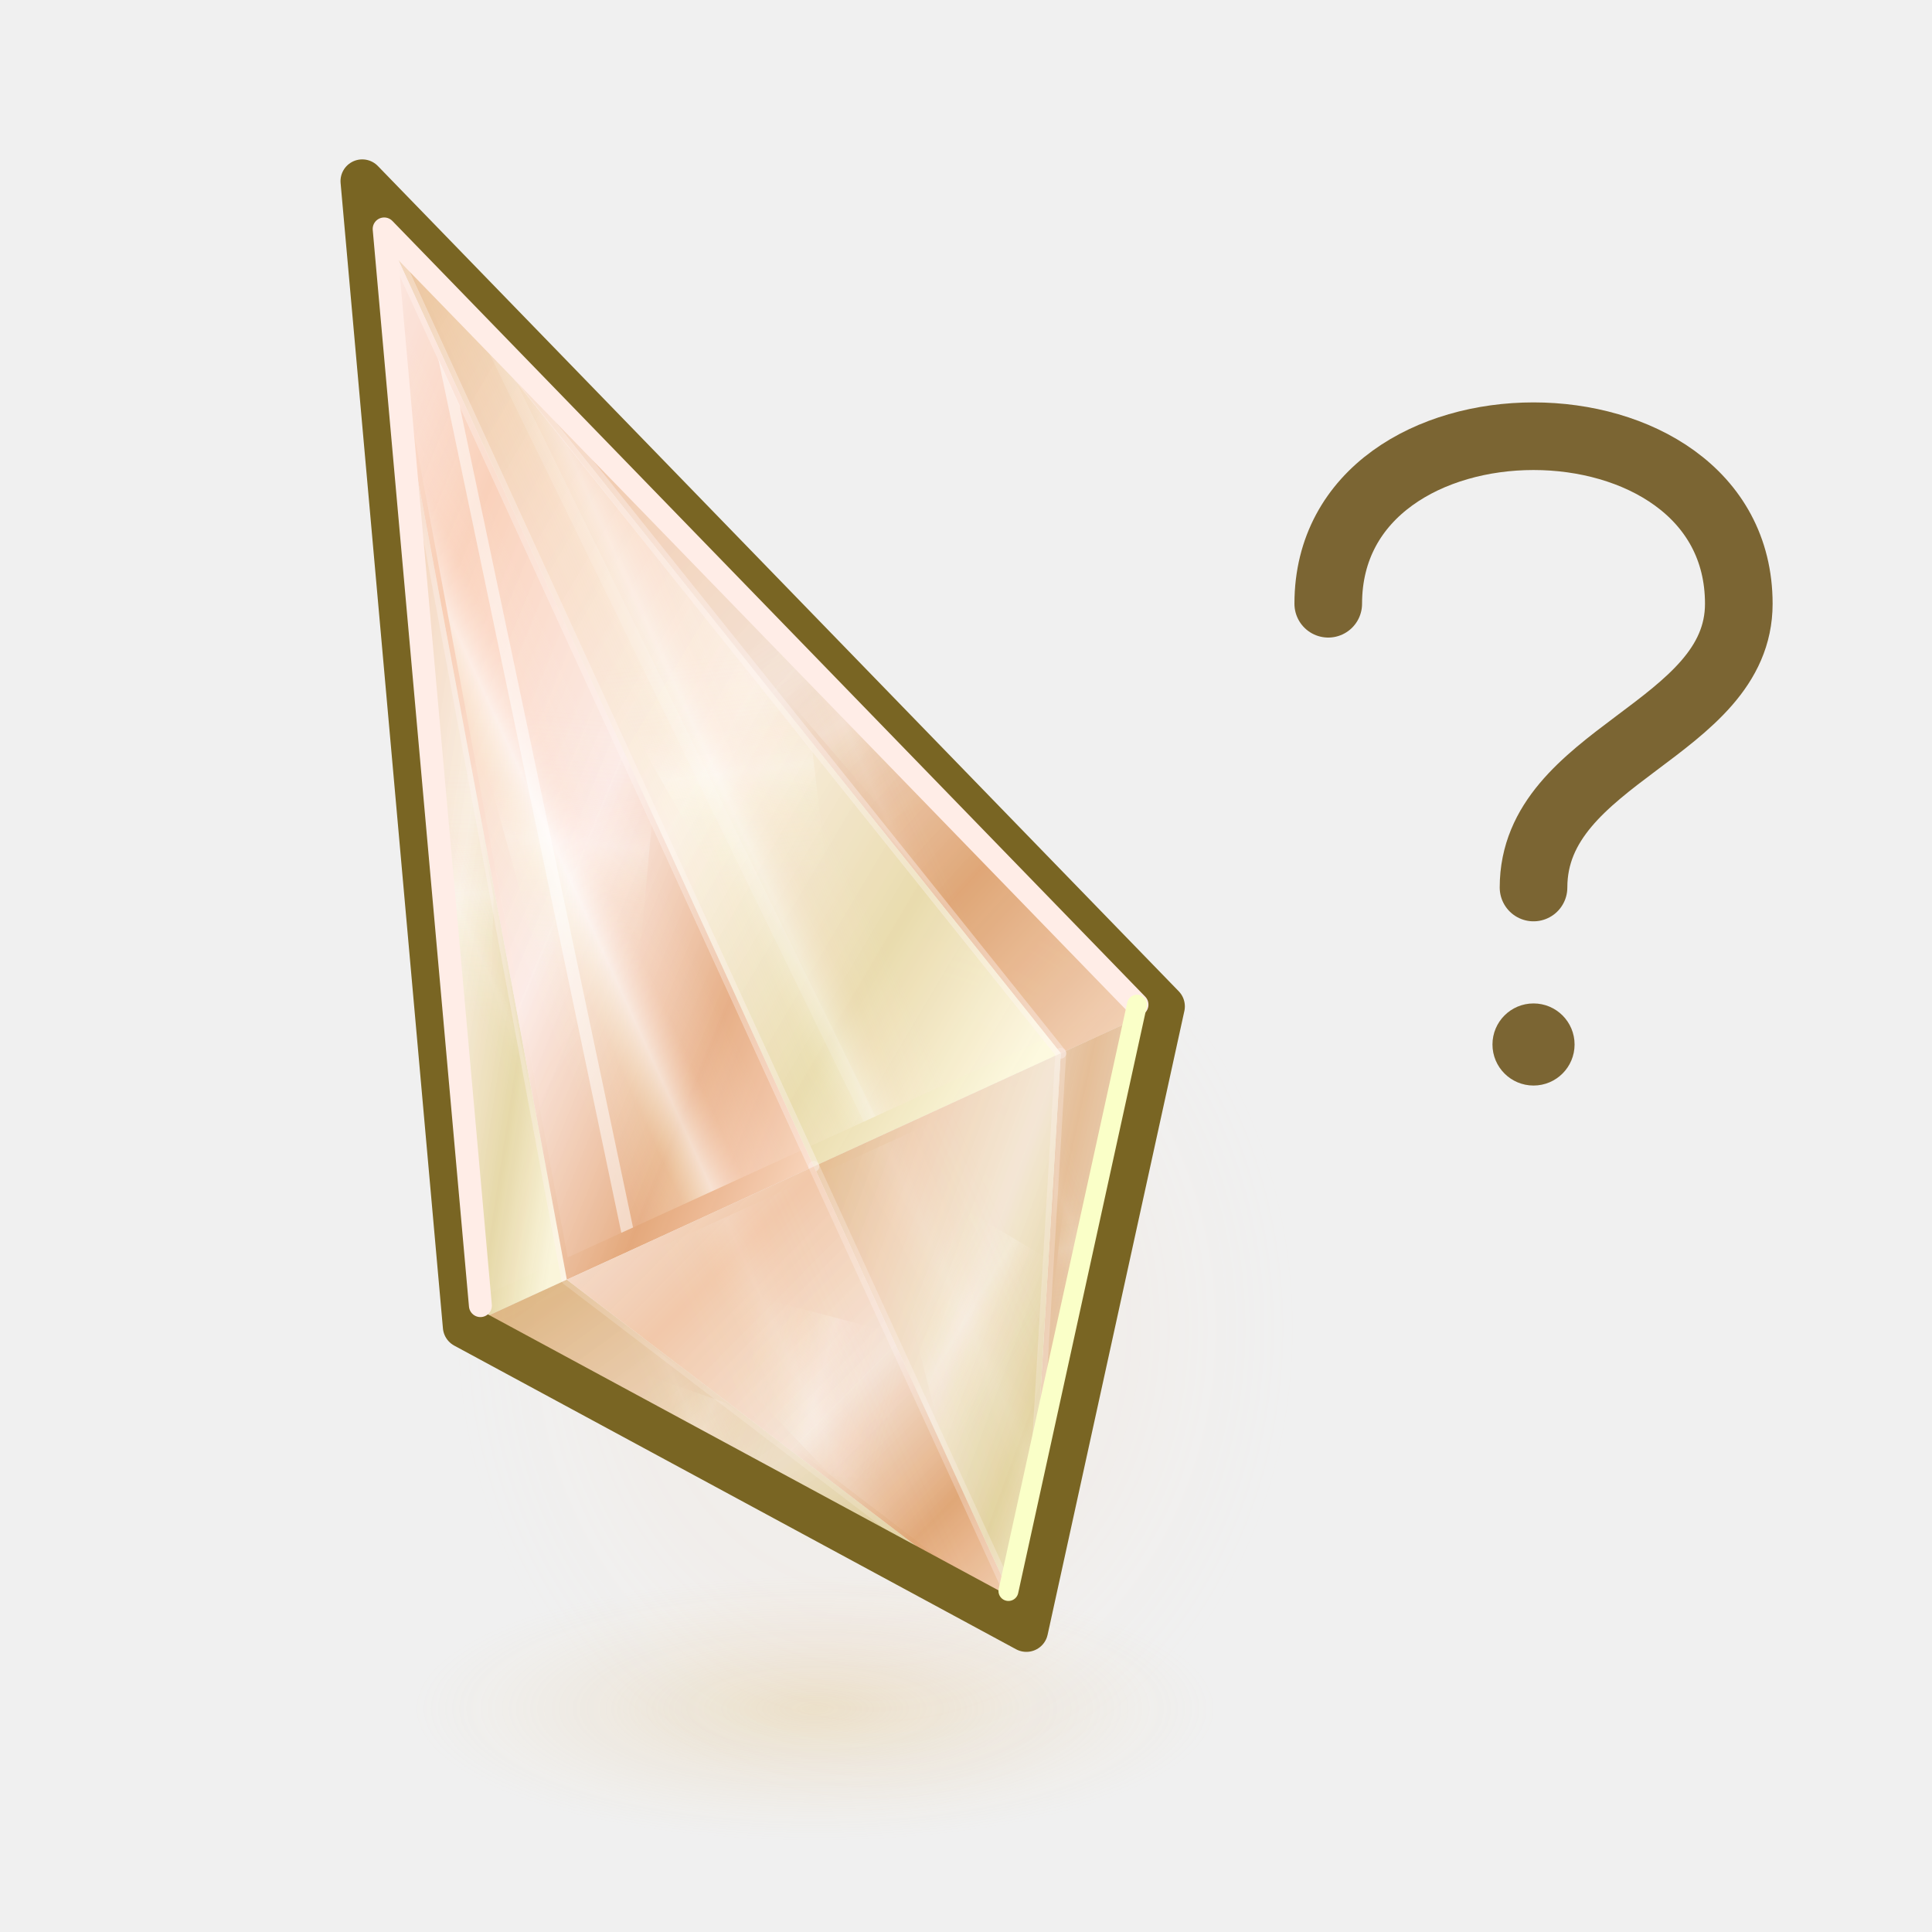
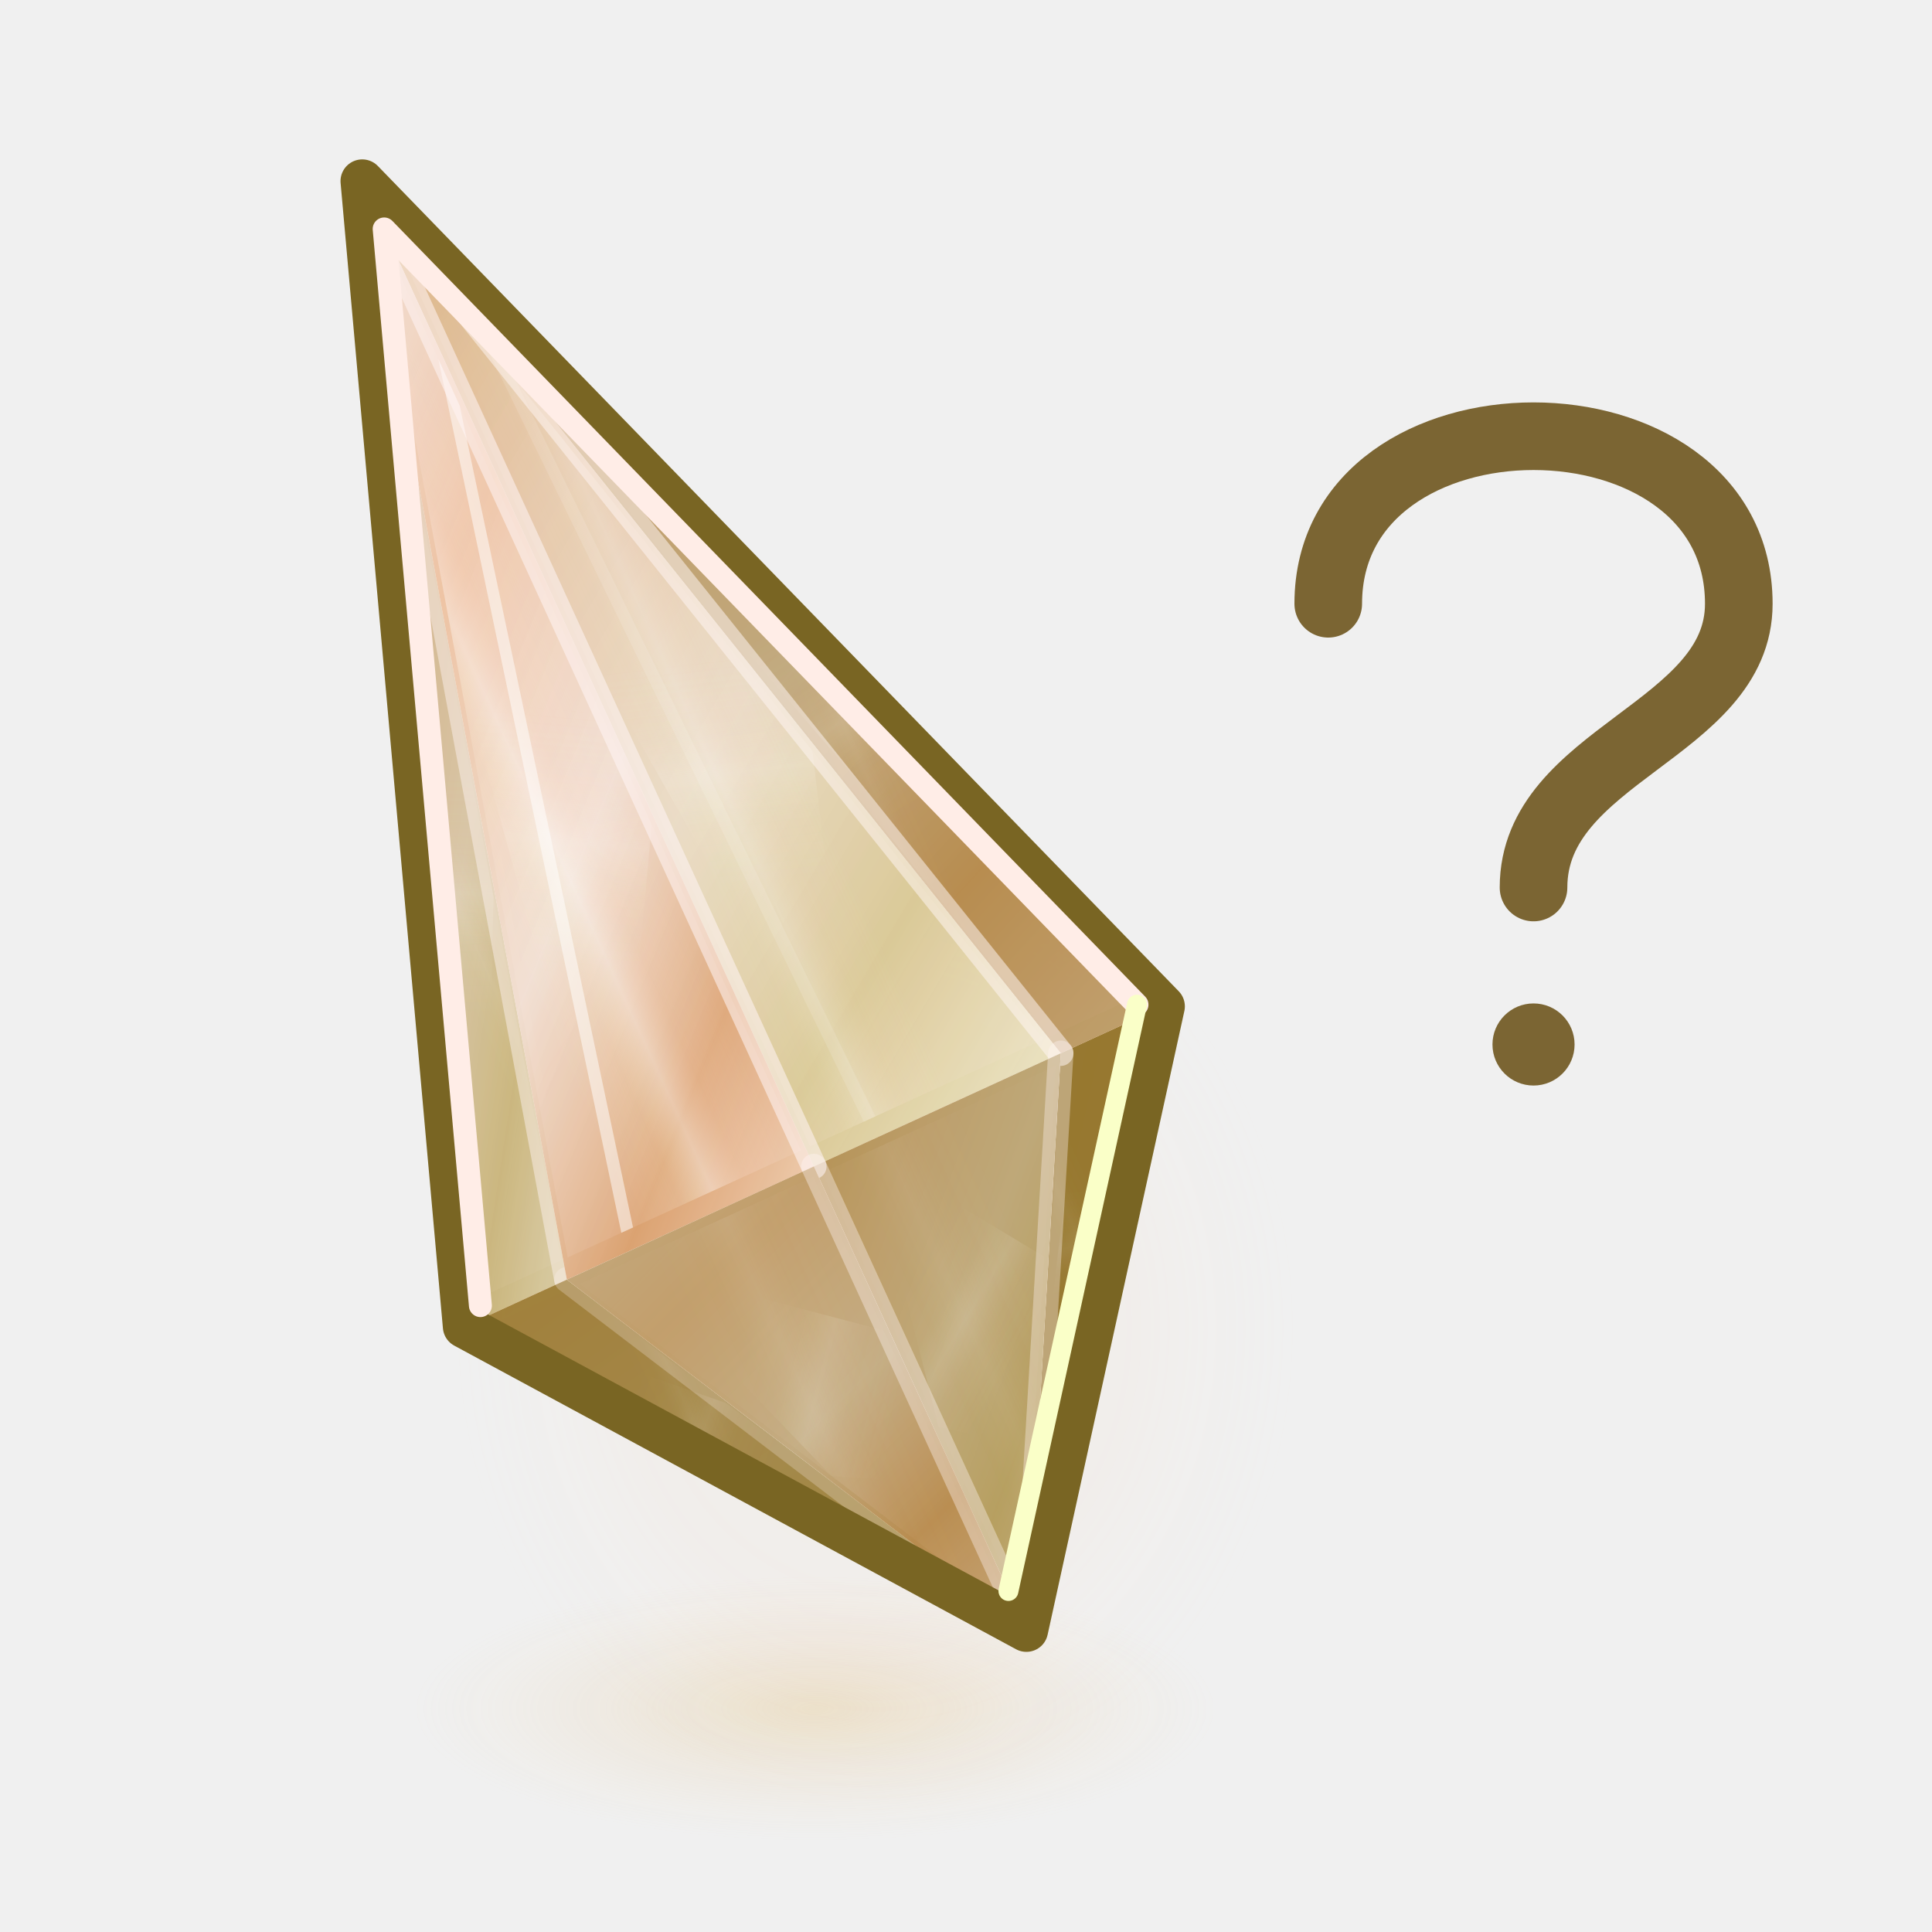
<svg xmlns="http://www.w3.org/2000/svg" width="32" height="32" viewBox="0 0 32 32">
  <defs>
    <linearGradient id="body" x1="0" y1="0" x2="1" y2="1">
      <stop stop-color="#fff2e9" />
      <stop offset=".55" stop-color="#facaa1" />
      <stop offset="1" stop-color="#fffed8" />
    </linearGradient>
    <linearGradient id="crown" x1="0" y1="0" x2=".8" y2="1">
      <stop stop-color="#ffe7b9" />
      <stop offset=".40" stop-color="#fffaf9" />
      <stop offset=".70" stop-color="#fff1ea" />
      <stop offset="1" stop-color="#f2ab7d" />
    </linearGradient>
    <linearGradient id="left" x1="0" y1="0" x2="1" y2=".5">
      <stop stop-color="#a67d32" />
      <stop offset=".32" stop-color="#dc8e4e" />
      <stop offset=".78" stop-color="#ffcdbb" />
      <stop offset="1" stop-color="#ffebe9" />
    </linearGradient>
    <linearGradient id="right" x1="0" y1="0" x2=".7" y2="1">
      <stop stop-color="#f0b772" />
      <stop offset=".36" stop-color="#cba354" />
      <stop offset=".7" stop-color="#ffeed4" />
      <stop offset="1" stop-color="#f6ffed" />
    </linearGradient>
    <linearGradient id="foot" x1="0" y1="0" x2="1" y2="1">
      <stop stop-color="#ffc4b1" />
      <stop offset=".48" stop-color="#d98d51" />
      <stop offset=".52" stop-color="#ffe1d8" />
      <stop offset="1" stop-color="#eaeeb4" />
    </linearGradient>
    <linearGradient id="violet" x1="0" y1="0" x2="1" y2="1">
      <stop stop-color="#ffdbcb" />
      <stop offset=".5" stop-color="#e0e48e" />
      <stop offset="1" stop-color="#f3ffd0" />
    </linearGradient>
    <linearGradient id="inner" x1="0" y1="0" x2="1" y2="0">
      <stop stop-color="#a68834" stop-opacity=".7" />
      <stop offset=".5" stop-color="#ffe8e0" stop-opacity=".25" />
      <stop offset="1" stop-color="#fffbfb" stop-opacity=".8" />
    </linearGradient>
    <linearGradient id="refract" x1="0" y1="0" x2="1" y2="1">
      <stop stop-color="#fff4f3" />
      <stop offset=".46" stop-color="#ffddc2" stop-opacity=".7" />
      <stop offset="1" stop-color="#ecf4ba" stop-opacity=".4" />
    </linearGradient>
    <linearGradient id="text" x1="0" y1="0" x2="1" y2="0">
      <stop stop-color="#e7b076" />
      <stop offset=".48" stop-color="#fff5f4" />
      <stop offset="1" stop-color="#fff0a6" />
    </linearGradient>
    <radialGradient id="shadow">
      <stop stop-color="#dbb157" stop-opacity=".25" />
      <stop offset=".55" stop-color="#e2b46c" stop-opacity=".10" />
      <stop offset="1" stop-color="#edcd8d" stop-opacity="0" />
    </radialGradient>
    <radialGradient id="halo">
      <stop stop-color="#fffbbe" stop-opacity=".10" />
      <stop offset=".6" stop-color="#ffcea7" stop-opacity=".07" />
      <stop offset="1" stop-color="#ffead4" stop-opacity="0" />
    </radialGradient>
    <linearGradient id="edgeIce" x1="0" y1="0" x2="1" y2="1">
      <stop offset="0.0" stop-color="#fff4ed" />
      <stop offset="0.5" stop-color="#e2ac4e" />
      <stop offset="1.0" stop-color="#ffebe9" />
    </linearGradient>
    <linearGradient id="edgeIndigo" x1="0" y1="0" x2="1" y2="1">
      <stop offset="0.0" stop-color="#9b7217" />
      <stop offset="0.5" stop-color="#ffcd83" />
      <stop offset="1.0" stop-color="#c0c666" />
    </linearGradient>
    <linearGradient id="edgeLilac" x1="0" y1="0" x2="1" y2="1">
      <stop offset="0.0" stop-color="#e6e092" />
      <stop offset="0.5" stop-color="#f9fff5" />
      <stop offset="1.0" stop-color="#caa047" />
    </linearGradient>
    <linearGradient id="edgeBlue" x1="0" y1="0" x2="1" y2="1">
      <stop offset="0.0" stop-color="#94762d" />
      <stop offset="0.5" stop-color="#ffb094" />
      <stop offset="1.0" stop-color="#ca7a31" />
    </linearGradient>
    <linearGradient id="tableLight" x1="0" y1="0" x2="1" y2="1">
      <stop offset="0.0" stop-color="#ffe9d0" />
      <stop offset="0.5" stop-color="#ffffff" />
      <stop offset="1.0" stop-color="#f7d2ac" />
    </linearGradient>
    <linearGradient id="tableBlue" x1="0" y1="0" x2="1" y2="1">
      <stop offset="0.0" stop-color="#d59752" />
      <stop offset="0.5" stop-color="#ffe6de" />
      <stop offset="1.0" stop-color="#edb283" />
    </linearGradient>
    <linearGradient id="tableIce" x1="0" y1="0" x2="1" y2="1">
      <stop offset="0.0" stop-color="#ffe0d8" />
      <stop offset="0.5" stop-color="#ea8855" />
      <stop offset="1.0" stop-color="#fff7f1" />
    </linearGradient>
    <linearGradient id="tableLilac" x1="0" y1="0" x2="1" y2="1">
      <stop offset="0.0" stop-color="#d9c871" />
      <stop offset="0.5" stop-color="#fffdd8" />
      <stop offset="1.0" stop-color="#f9fff7" />
    </linearGradient>
    <linearGradient id="reflectedBlue" x1="0" y1="0" x2="1" y2="1">
      <stop offset="0.0" stop-color="#ffeae8" />
      <stop offset="0.5" stop-color="#cc7b40" />
      <stop offset="1.0" stop-color="#ffcdbb" />
    </linearGradient>
    <linearGradient id="depthGlass" x1="0" y1="0" x2=".85" y2="1">
      <stop stop-color="#ae9438" stop-opacity=".24" />
      <stop offset=".4" stop-color="#efaf80" stop-opacity=".08" />
      <stop offset=".72" stop-color="#d6cc71" stop-opacity=".27" />
      <stop offset="1" stop-color="#f4ffd8" stop-opacity=".13" />
    </linearGradient>
    <linearGradient id="iceRefraction" x1="0" y1="0" x2="1" y2=".7">
      <stop stop-color="#df9958" stop-opacity=".06" />
      <stop offset=".35" stop-color="#ffb494" stop-opacity=".36" />
      <stop offset=".53" stop-color="#fff4f3" stop-opacity=".72" />
      <stop offset=".65" stop-color="#eb9765" stop-opacity=".22" />
      <stop offset="1" stop-color="#ffd4b9" stop-opacity="0" />
    </linearGradient>
    <linearGradient id="violetRefraction" x1="0" y1="1" x2="1" y2="0">
      <stop stop-color="#d5b462" stop-opacity="0" />
      <stop offset=".35" stop-color="#e5efa6" stop-opacity=".31" />
      <stop offset=".52" stop-color="#f5ffea" stop-opacity=".59" />
      <stop offset=".7" stop-color="#f6b48f" stop-opacity=".18" />
      <stop offset="1" stop-color="#ffdbb5" stop-opacity="0" />
    </linearGradient>
    <linearGradient id="clearIce" x1="0" y1="0" x2="1" y2="1">
      <stop stop-color="#fff0ef" stop-opacity=".98" />
      <stop offset=".28" stop-color="#facdb2" stop-opacity=".94" />
      <stop offset=".55" stop-color="#ffede7" stop-opacity=".88" />
      <stop offset=".78" stop-color="#e5a778" stop-opacity=".96" />
      <stop offset="1" stop-color="#ffe2d1" stop-opacity=".98" />
    </linearGradient>
    <linearGradient id="clearLilac" x1="0" y1="0" x2="1" y2=".85">
      <stop stop-color="#e6b988" stop-opacity=".98" />
      <stop offset=".32" stop-color="#fadac5" stop-opacity=".94" />
      <stop offset=".58" stop-color="#fff4e8" stop-opacity=".90" />
      <stop offset=".82" stop-color="#e9dba9" stop-opacity=".96" />
      <stop offset="1" stop-color="#fffbe3" stop-opacity=".98" />
    </linearGradient>
  </defs>
  <ellipse cx="13.5" cy="28.3" rx="6.7" ry="2.2" fill="url(#shadow)" stroke="none" stroke-width="0" stroke-linejoin="round" stroke-linecap="round" />
  <ellipse cx="14.5" cy="22" rx="7" ry="8" fill="url(#halo)" stroke="none" stroke-width="0" stroke-linejoin="round" stroke-linecap="round" />
  <polygon points="6,3 19.265,16.669 17.57,17.445" fill="url(#clearIce)" stroke="none" stroke-width="0.7" stroke-linejoin="round" stroke-linecap="round" />
-   <polygon points="6,3 19.265,16.669 17.57,17.445" fill="#a78834" fill-opacity="0.098" stroke="none" stroke-width="0.7" stroke-linejoin="round" stroke-linecap="round" />
+   <polygon points="6,3 19.265,16.669 17.57,17.445" fill="#917328" fill-opacity="0.561" stroke="none" stroke-width="0" stroke-linejoin="round" stroke-linecap="round" />
  <polygon points="6.455,3.515 18.991,16.432 17.389,17.166" fill="#fff0ef" fill-opacity="0.024" stroke="none" stroke-width="0.7" stroke-linejoin="round" stroke-linecap="round" />
  <defs>
    <linearGradient id="sheen5" gradientUnits="userSpaceOnUse" x1="13.019" y1="10.249" x2="15.038" y2="13.569">
      <stop stop-color="#ffebe4" stop-opacity="0" />
-       <stop offset=".3" stop-color="#ffe3d6" stop-opacity="0.064" />
-       <stop offset=".5" stop-color="#ffffff" stop-opacity="0.212" />
-       <stop offset=".7" stop-color="#f9ffdc" stop-opacity="0.053" />
+       <stop offset=".3" stop-color="#ffe3d6" stop-opacity="0.038" />
+       <stop offset=".5" stop-color="#ffffff" stop-opacity="0.127" />
+       <stop offset=".7" stop-color="#f9ffdc" stop-opacity="0.032" />
      <stop offset="1" stop-color="#f9ffdc" stop-opacity="0" />
    </linearGradient>
  </defs>
  <polygon points="10.216,7.391 14.603,11.911 17.71,17.019 11.048,9.249" fill="url(#sheen5)" />
  <defs>
    <linearGradient id="sheen6" gradientUnits="userSpaceOnUse" x1="14.567" y1="11.928" x2="13.526" y2="12.405">
      <stop stop-color="#ffebe4" stop-opacity="0" />
-       <stop offset=".3" stop-color="#ffe3d6" stop-opacity="0.024" />
-       <stop offset=".5" stop-color="#ffffff" stop-opacity="0.081" />
-       <stop offset=".7" stop-color="#f9ffdc" stop-opacity="0.02" />
+       <stop offset=".3" stop-color="#ffe3d6" stop-opacity="0.015" />
+       <stop offset=".5" stop-color="#ffffff" stop-opacity="0.048" />
+       <stop offset=".7" stop-color="#f9ffdc" stop-opacity="0.012" />
      <stop offset="1" stop-color="#f9ffdc" stop-opacity="0" />
    </linearGradient>
  </defs>
  <polygon points="6.455,3.515 18.991,16.432 17.389,17.166" fill="url(#sheen6)" />
-   <polyline points="6,3 19.265,16.669" fill="none" stroke="#fff5f4" stroke-opacity="0.286" stroke-width="0.18" stroke-linejoin="round" stroke-linecap="round" />
+   <polyline points="6,3 19.265,16.669" fill="none" stroke="#fff5f4" stroke-opacity="0.372" stroke-width="0.42" stroke-linejoin="round" stroke-linecap="round" />
  <polyline points="11.473,8.686 14.482,11.786" fill="none" stroke="#ffc39b" stroke-opacity="0" stroke-width="0.8" stroke-linejoin="round" stroke-linecap="round" />
  <polyline points="11.473,8.686 14.482,11.786" fill="none" stroke="#ffffff" stroke-opacity="0" stroke-width="0.29" stroke-linejoin="round" stroke-linecap="round" />
  <polygon points="17,27 19.265,16.669 17.57,17.445" fill="url(#clearIce)" stroke="none" stroke-width="0.7" stroke-linejoin="round" stroke-linecap="round" />
-   <polygon points="17,27 19.265,16.669 17.57,17.445" fill="#a78834" fill-opacity="0.231" stroke="none" stroke-width="0.7" stroke-linejoin="round" stroke-linecap="round" />
+   <polygon points="17,27 19.265,16.669 17.57,17.445" fill="#917328" fill-opacity="0.949" stroke="none" stroke-width="0" stroke-linejoin="round" stroke-linecap="round" />
  <polygon points="17.052,26.635 19.192,16.872 17.591,17.606" fill="#fff0ef" fill-opacity="0" stroke="none" stroke-width="0.7" stroke-linejoin="round" stroke-linecap="round" />
  <defs>
    <linearGradient id="sheen13" gradientUnits="userSpaceOnUse" x1="18.189" y1="21.53" x2="17.844" y2="19.69">
      <stop stop-color="#ffebe4" stop-opacity="0" />
-       <stop offset=".3" stop-color="#ffe3d6" stop-opacity="0.041" />
-       <stop offset=".5" stop-color="#ffffff" stop-opacity="0.137" />
-       <stop offset=".7" stop-color="#f9ffdc" stop-opacity="0.034" />
+       <stop offset=".3" stop-color="#ffe3d6" stop-opacity="0.025" />
+       <stop offset=".5" stop-color="#ffffff" stop-opacity="0.082" />
+       <stop offset=".7" stop-color="#f9ffdc" stop-opacity="0.021" />
      <stop offset="1" stop-color="#f9ffdc" stop-opacity="0" />
    </linearGradient>
  </defs>
  <polygon points="17.694,23.706 18.443,20.289 17.911,17.459 17.278,22.843" fill="url(#sheen13)" />
  <defs>
    <linearGradient id="sheen14" gradientUnits="userSpaceOnUse" x1="18.407" y1="20.306" x2="17.366" y2="20.783">
      <stop stop-color="#ffebe4" stop-opacity="0" />
-       <stop offset=".3" stop-color="#ffe3d6" stop-opacity="0.024" />
-       <stop offset=".5" stop-color="#ffffff" stop-opacity="0.08" />
-       <stop offset=".7" stop-color="#f9ffdc" stop-opacity="0.02" />
+       <stop offset=".3" stop-color="#ffe3d6" stop-opacity="0.014" />
+       <stop offset=".5" stop-color="#ffffff" stop-opacity="0.048" />
+       <stop offset=".7" stop-color="#f9ffdc" stop-opacity="0.012" />
      <stop offset="1" stop-color="#f9ffdc" stop-opacity="0" />
    </linearGradient>
  </defs>
  <polygon points="17.052,26.635 19.192,16.872 17.591,17.606" fill="url(#sheen14)" />
-   <polyline points="17,27 19.265,16.669" fill="none" stroke="#fff5f4" stroke-opacity="0.157" stroke-width="0.18" stroke-linejoin="round" stroke-linecap="round" />
+   <polyline points="17,27 19.265,16.669" fill="none" stroke="#fff5f4" stroke-opacity="0.188" stroke-width="0.42" stroke-linejoin="round" stroke-linecap="round" />
  <polyline points="17.909,22.727 18.422,20.384" fill="none" stroke="#ffc39b" stroke-opacity="0" stroke-width="0.8" stroke-linejoin="round" stroke-linecap="round" />
  <polyline points="17.909,22.727 18.422,20.384" fill="none" stroke="#ffffff" stroke-opacity="0" stroke-width="0.29" stroke-linejoin="round" stroke-linecap="round" />
  <polygon points="6,3 9.389,21.195 7.695,21.971" fill="url(#clearLilac)" stroke="none" stroke-width="0.7" stroke-linejoin="round" stroke-linecap="round" />
-   <polygon points="6,3 9.389,21.195 7.695,21.971" fill="#a78834" fill-opacity="0.047" stroke="none" stroke-width="0.7" stroke-linejoin="round" stroke-linecap="round" />
+   <polygon points="6,3 9.389,21.195 7.695,21.971" fill="#917328" fill-opacity="0.372" stroke="none" stroke-width="0" stroke-linejoin="round" stroke-linecap="round" />
  <polygon points="6.093,3.681 9.296,20.875 7.695,21.609" fill="#fff0ef" fill-opacity="0.051" stroke="none" stroke-width="0.7" stroke-linejoin="round" stroke-linecap="round" />
  <defs>
    <linearGradient id="sheen21" gradientUnits="userSpaceOnUse" x1="7.785" y1="12.648" x2="7.681" y2="16.941">
      <stop stop-color="#ffebe4" stop-opacity="0" />
-       <stop offset=".3" stop-color="#ffe3d6" stop-opacity="0.074" />
-       <stop offset=".5" stop-color="#ffffff" stop-opacity="0.247" />
-       <stop offset=".7" stop-color="#f9ffdc" stop-opacity="0.062" />
+       <stop offset=".3" stop-color="#ffe3d6" stop-opacity="0.044" />
+       <stop offset=".5" stop-color="#ffffff" stop-opacity="0.148" />
+       <stop offset=".7" stop-color="#f9ffdc" stop-opacity="0.037" />
      <stop offset="1" stop-color="#f9ffdc" stop-opacity="0" />
    </linearGradient>
  </defs>
  <polygon points="7.054,8.84 8.175,14.857 8.015,21.462 6.766,11.211" fill="url(#sheen21)" />
  <defs>
    <linearGradient id="sheen22" gradientUnits="userSpaceOnUse" x1="8.139" y1="14.874" x2="7.098" y2="15.351">
      <stop stop-color="#ffebe4" stop-opacity="0" />
-       <stop offset=".3" stop-color="#ffe3d6" stop-opacity="0.03" />
-       <stop offset=".5" stop-color="#ffffff" stop-opacity="0.101" />
-       <stop offset=".7" stop-color="#f9ffdc" stop-opacity="0.025" />
+       <stop offset=".3" stop-color="#ffe3d6" stop-opacity="0.018" />
+       <stop offset=".5" stop-color="#ffffff" stop-opacity="0.06" />
+       <stop offset=".7" stop-color="#f9ffdc" stop-opacity="0.015" />
      <stop offset="1" stop-color="#f9ffdc" stop-opacity="0" />
    </linearGradient>
  </defs>
  <polygon points="6.093,3.681 9.296,20.875 7.695,21.609" fill="url(#sheen22)" />
-   <polyline points="6,3 9.389,21.195" fill="none" stroke="#fff5f4" stroke-opacity="0.341" stroke-width="0.18" stroke-linejoin="round" stroke-linecap="round" />
+   <polyline points="6,3 9.389,21.195" fill="none" stroke="#fff5f4" stroke-opacity="0.459" stroke-width="0.42" stroke-linejoin="round" stroke-linecap="round" />
  <polyline points="7.375,10.565 8.144,14.691" fill="none" stroke="#ffc39b" stroke-opacity="0" stroke-width="0.8" stroke-linejoin="round" stroke-linecap="round" />
  <polyline points="7.375,10.565 8.144,14.691" fill="none" stroke="#ffffff" stroke-opacity="0" stroke-width="0.29" stroke-linejoin="round" stroke-linecap="round" />
  <polygon points="17,27 9.389,21.195 7.695,21.971" fill="url(#clearLilac)" stroke="none" stroke-width="0.7" stroke-linejoin="round" stroke-linecap="round" />
-   <polygon points="17,27 9.389,21.195 7.695,21.971" fill="#a78834" fill-opacity="0.184" stroke="none" stroke-width="0.7" stroke-linejoin="round" stroke-linecap="round" />
+   <polygon points="17,27 9.389,21.195 7.695,21.971" fill="#917328" fill-opacity="0.824" stroke="none" stroke-width="0" stroke-linejoin="round" stroke-linecap="round" />
  <polygon points="16.69,26.801 9.498,21.316 7.897,22.049" fill="#fff0ef" fill-opacity="0.004" stroke="none" stroke-width="0.7" stroke-linejoin="round" stroke-linecap="round" />
  <defs>
    <linearGradient id="sheen29" gradientUnits="userSpaceOnUse" x1="12.956" y1="23.928" x2="10.487" y2="23.062">
      <stop stop-color="#ffebe4" stop-opacity="0" />
-       <stop offset=".3" stop-color="#ffe3d6" stop-opacity="0.049" />
-       <stop offset=".5" stop-color="#ffffff" stop-opacity="0.163" />
-       <stop offset=".7" stop-color="#f9ffdc" stop-opacity="0.041" />
+       <stop offset=".3" stop-color="#ffe3d6" stop-opacity="0.029" />
+       <stop offset=".5" stop-color="#ffffff" stop-opacity="0.098" />
+       <stop offset=".7" stop-color="#f9ffdc" stop-opacity="0.024" />
      <stop offset="1" stop-color="#f9ffdc" stop-opacity="0" />
    </linearGradient>
  </defs>
  <polygon points="14.532,25.156 12.015,23.235 8.217,21.902 12.997,24.805" fill="url(#sheen29)" />
  <defs>
    <linearGradient id="sheen30" gradientUnits="userSpaceOnUse" x1="11.979" y1="23.252" x2="10.938" y2="23.729">
      <stop stop-color="#ffebe4" stop-opacity="0" />
-       <stop offset=".3" stop-color="#ffe3d6" stop-opacity="0.024" />
-       <stop offset=".5" stop-color="#ffffff" stop-opacity="0.08" />
-       <stop offset=".7" stop-color="#f9ffdc" stop-opacity="0.02" />
+       <stop offset=".3" stop-color="#ffe3d6" stop-opacity="0.014" />
+       <stop offset=".5" stop-color="#ffffff" stop-opacity="0.048" />
+       <stop offset=".7" stop-color="#f9ffdc" stop-opacity="0.012" />
      <stop offset="1" stop-color="#f9ffdc" stop-opacity="0" />
    </linearGradient>
  </defs>
  <polygon points="16.69,26.801 9.498,21.316 7.897,22.049" fill="url(#sheen30)" />
-   <polyline points="17,27 9.389,21.195" fill="none" stroke="#fff5f4" stroke-opacity="0.2" stroke-width="0.18" stroke-linejoin="round" stroke-linecap="round" />
+   <polyline points="17,27 9.389,21.195" fill="none" stroke="#fff5f4" stroke-opacity="0.247" stroke-width="0.42" stroke-linejoin="round" stroke-linecap="round" />
  <polyline points="13.811,24.605 12.085,23.289" fill="none" stroke="#ffc39b" stroke-opacity="0" stroke-width="0.8" stroke-linejoin="round" stroke-linecap="round" />
  <polyline points="13.811,24.605 12.085,23.289" fill="none" stroke="#ffffff" stroke-opacity="0" stroke-width="0.29" stroke-linejoin="round" stroke-linecap="round" />
  <polygon points="6,3 17.57,17.445 13.48,19.32" fill="url(#clearLilac)" stroke="none" stroke-width="0.7" stroke-linejoin="round" stroke-linecap="round" />
-   <polygon points="6,3 17.57,17.445 13.48,19.32" fill="#a78834" fill-opacity="0.016" stroke="none" stroke-width="0.7" stroke-linejoin="round" stroke-linecap="round" />
+   <polygon points="6,3 17.57,17.445 13.48,19.32" fill="#917328" fill-opacity="0.196" stroke="none" stroke-width="0" stroke-linejoin="round" stroke-linecap="round" />
  <polygon points="6.349,3.564 17.283,17.215 13.418,18.986" fill="#fff0ef" fill-opacity="0.086" stroke="none" stroke-width="0.7" stroke-linejoin="round" stroke-linecap="round" />
  <defs>
    <linearGradient id="sheen37" gradientUnits="userSpaceOnUse" x1="12.116" y1="10.756" x2="12.593" y2="14.782">
      <stop stop-color="#ffebe4" stop-opacity="0" />
-       <stop offset=".3" stop-color="#ffe3d6" stop-opacity="0.071" />
-       <stop offset=".5" stop-color="#ffffff" stop-opacity="0.238" />
-       <stop offset=".7" stop-color="#f9ffdc" stop-opacity="0.06" />
+       <stop offset=".3" stop-color="#ffe3d6" stop-opacity="0.043" />
+       <stop offset=".5" stop-color="#ffffff" stop-opacity="0.143" />
+       <stop offset=".7" stop-color="#f9ffdc" stop-opacity="0.036" />
      <stop offset="1" stop-color="#f9ffdc" stop-opacity="0" />
    </linearGradient>
  </defs>
  <polygon points="9.63,7.659 13.456,12.437 14.191,18.632 9.318,10.041" fill="url(#sheen37)" />
  <defs>
    <linearGradient id="sheen38" gradientUnits="userSpaceOnUse" x1="13.248" y1="12.533" x2="10.735" y2="13.684">
      <stop stop-color="#ffebe4" stop-opacity="0" />
-       <stop offset=".3" stop-color="#ffe3d6" stop-opacity="0.097" />
-       <stop offset=".5" stop-color="#ffffff" stop-opacity="0.325" />
-       <stop offset=".7" stop-color="#f9ffdc" stop-opacity="0.081" />
+       <stop offset=".3" stop-color="#ffe3d6" stop-opacity="0.058" />
+       <stop offset=".5" stop-color="#ffffff" stop-opacity="0.195" />
+       <stop offset=".7" stop-color="#f9ffdc" stop-opacity="0.049" />
      <stop offset="1" stop-color="#f9ffdc" stop-opacity="0" />
    </linearGradient>
  </defs>
  <polygon points="6.349,3.564 17.283,17.215 13.418,18.986" fill="url(#sheen38)" />
  <polygon points="7.989,5.612 8.536,6.294 14.5,18.49 14.307,18.579" fill="#ffffff" fill-opacity="0.122" stroke="none" stroke-width="0.7" stroke-linejoin="round" stroke-linecap="round" />
-   <polyline points="6,3 17.57,17.445" fill="none" stroke="#fff5f4" stroke-opacity="0.392" stroke-width="0.18" stroke-linejoin="round" stroke-linecap="round" />
+   <polyline points="6,3 17.57,17.445" fill="none" stroke="#fff5f4" stroke-opacity="0.533" stroke-width="0.42" stroke-linejoin="round" stroke-linecap="round" />
  <polyline points="11.179,9.594 13.803,12.87" fill="none" stroke="#ffc39b" stroke-opacity="0" stroke-width="0.8" stroke-linejoin="round" stroke-linecap="round" />
  <polyline points="11.179,9.594 13.803,12.87" fill="none" stroke="#ffffff" stroke-opacity="0" stroke-width="0.29" stroke-linejoin="round" stroke-linecap="round" />
  <polygon points="17,27 17.57,17.445 13.48,19.32" fill="url(#clearLilac)" stroke="none" stroke-width="0.7" stroke-linejoin="round" stroke-linecap="round" />
-   <polygon points="17,27 17.57,17.445 13.48,19.32" fill="#a78834" fill-opacity="0.106" stroke="none" stroke-width="0.7" stroke-linejoin="round" stroke-linecap="round" />
+   <polygon points="17,27 17.57,17.445 13.48,19.32" fill="#917328" fill-opacity="0.588" stroke="none" stroke-width="0" stroke-linejoin="round" stroke-linecap="round" />
  <polygon points="16.946,26.684 17.485,17.655 13.62,19.426" fill="#fff0ef" fill-opacity="0.02" stroke="none" stroke-width="0.7" stroke-linejoin="round" stroke-linecap="round" />
  <defs>
    <linearGradient id="sheen46" gradientUnits="userSpaceOnUse" x1="17.235" y1="21.924" x2="15.347" y2="20.791">
      <stop stop-color="#ffebe4" stop-opacity="0" />
-       <stop offset=".3" stop-color="#ffe3d6" stop-opacity="0.056" />
-       <stop offset=".5" stop-color="#ffffff" stop-opacity="0.187" />
-       <stop offset=".7" stop-color="#f9ffdc" stop-opacity="0.047" />
+       <stop offset=".3" stop-color="#ffe3d6" stop-opacity="0.034" />
+       <stop offset=".5" stop-color="#ffffff" stop-opacity="0.112" />
+       <stop offset=".7" stop-color="#f9ffdc" stop-opacity="0.028" />
      <stop offset="1" stop-color="#f9ffdc" stop-opacity="0" />
    </linearGradient>
  </defs>
  <polygon points="17.108,23.975 17.296,20.815 14.393,19.072 15.549,23.636" fill="url(#sheen46)" />
  <defs>
    <linearGradient id="sheen47" gradientUnits="userSpaceOnUse" x1="17.088" y1="20.911" x2="14.575" y2="22.062">
      <stop stop-color="#ffebe4" stop-opacity="0" />
-       <stop offset=".3" stop-color="#ffe3d6" stop-opacity="0.029" />
-       <stop offset=".5" stop-color="#ffffff" stop-opacity="0.097" />
-       <stop offset=".7" stop-color="#f9ffdc" stop-opacity="0.024" />
+       <stop offset=".3" stop-color="#ffe3d6" stop-opacity="0.017" />
+       <stop offset=".5" stop-color="#ffffff" stop-opacity="0.058" />
+       <stop offset=".7" stop-color="#f9ffdc" stop-opacity="0.015" />
      <stop offset="1" stop-color="#f9ffdc" stop-opacity="0" />
    </linearGradient>
  </defs>
  <polygon points="16.946,26.684 17.485,17.655 13.62,19.426" fill="url(#sheen47)" />
-   <polyline points="17,27 17.57,17.445" fill="none" stroke="#fff5f4" stroke-opacity="0.275" stroke-width="0.18" stroke-linejoin="round" stroke-linecap="round" />
+   <polyline points="17,27 17.57,17.445" fill="none" stroke="#fff5f4" stroke-opacity="0.361" stroke-width="0.42" stroke-linejoin="round" stroke-linecap="round" />
  <polyline points="17.184,22.696 17.313,20.529" fill="none" stroke="#ffc39b" stroke-opacity="0" stroke-width="0.8" stroke-linejoin="round" stroke-linecap="round" />
  <polyline points="17.184,22.696 17.313,20.529" fill="none" stroke="#ffffff" stroke-opacity="0" stroke-width="0.29" stroke-linejoin="round" stroke-linecap="round" />
  <polygon points="6,3 13.48,19.32 9.389,21.195" fill="url(#clearIce)" stroke="none" stroke-width="0.7" stroke-linejoin="round" stroke-linecap="round" />
-   <polygon points="6,3 13.48,19.32 9.389,21.195" fill="#a78834" fill-opacity="0.004" stroke="none" stroke-width="0.7" stroke-linejoin="round" stroke-linecap="round" />
+   <polygon points="6,3 13.48,19.32 9.389,21.195" fill="#917328" fill-opacity="0.118" stroke="none" stroke-width="0" stroke-linejoin="round" stroke-linecap="round" />
  <polygon points="6.199,3.633 13.268,19.055 9.402,20.827" fill="#fff0ef" fill-opacity="0.106" stroke="none" stroke-width="0.7" stroke-linejoin="round" stroke-linecap="round" />
  <defs>
    <linearGradient id="sheen54" gradientUnits="userSpaceOnUse" x1="9.929" y1="11.758" x2="9.527" y2="16.188">
      <stop stop-color="#ffebe4" stop-opacity="0" />
-       <stop offset=".3" stop-color="#ffe3d6" stop-opacity="0.074" />
-       <stop offset=".5" stop-color="#ffffff" stop-opacity="0.247" />
-       <stop offset=".7" stop-color="#f9ffdc" stop-opacity="0.062" />
+       <stop offset=".3" stop-color="#ffe3d6" stop-opacity="0.044" />
+       <stop offset=".5" stop-color="#ffffff" stop-opacity="0.148" />
+       <stop offset=".7" stop-color="#f9ffdc" stop-opacity="0.037" />
      <stop offset="1" stop-color="#f9ffdc" stop-opacity="0" />
    </linearGradient>
  </defs>
  <polygon points="8.32,8.259 10.794,13.657 10.175,20.473 7.545,10.854" fill="url(#sheen54)" />
  <defs>
    <linearGradient id="sheen55" gradientUnits="userSpaceOnUse" x1="10.585" y1="13.753" x2="8.073" y2="14.905">
      <stop stop-color="#ffebe4" stop-opacity="0" />
-       <stop offset=".3" stop-color="#ffe3d6" stop-opacity="0.163" />
-       <stop offset=".5" stop-color="#ffffff" stop-opacity="0.544" />
-       <stop offset=".7" stop-color="#f9ffdc" stop-opacity="0.136" />
+       <stop offset=".3" stop-color="#ffe3d6" stop-opacity="0.098" />
+       <stop offset=".5" stop-color="#ffffff" stop-opacity="0.326" />
+       <stop offset=".7" stop-color="#f9ffdc" stop-opacity="0.082" />
      <stop offset="1" stop-color="#f9ffdc" stop-opacity="0" />
    </linearGradient>
  </defs>
  <polygon points="6.199,3.633 13.268,19.055 9.402,20.827" fill="url(#sheen55)" />
  <polygon points="7.26,5.946 7.613,6.717 10.485,20.331 10.291,20.419" fill="#ffffff" fill-opacity="0.506" stroke="none" stroke-width="0.7" stroke-linejoin="round" stroke-linecap="round" />
-   <polyline points="6,3 13.48,19.32" fill="none" stroke="#fff5f4" stroke-opacity="0.412" stroke-width="0.18" stroke-linejoin="round" stroke-linecap="round" />
+   <polyline points="6,3 13.48,19.32" fill="none" stroke="#fff5f4" stroke-opacity="0.561" stroke-width="0.42" stroke-linejoin="round" stroke-linecap="round" />
  <polyline points="9.322,10.445 11.018,14.146" fill="none" stroke="#ffc39b" stroke-opacity="0" stroke-width="0.8" stroke-linejoin="round" stroke-linecap="round" />
  <polyline points="9.322,10.445 11.018,14.146" fill="none" stroke="#ffffff" stroke-opacity="0" stroke-width="0.29" stroke-linejoin="round" stroke-linecap="round" />
  <polygon points="17,27 13.48,19.32 9.389,21.195" fill="url(#clearIce)" stroke="none" stroke-width="0.7" stroke-linejoin="round" stroke-linecap="round" />
-   <polygon points="17,27 13.48,19.32 9.389,21.195" fill="#a78834" fill-opacity="0.09" stroke="none" stroke-width="0.7" stroke-linejoin="round" stroke-linecap="round" />
+   <polygon points="17,27 13.48,19.32 9.389,21.195" fill="#917328" fill-opacity="0.533" stroke="none" stroke-width="0" stroke-linejoin="round" stroke-linecap="round" />
  <polygon points="16.796,26.753 13.47,19.495 9.604,21.267" fill="#fff0ef" fill-opacity="0.024" stroke="none" stroke-width="0.7" stroke-linejoin="round" stroke-linecap="round" />
  <defs>
    <linearGradient id="sheen63" gradientUnits="userSpaceOnUse" x1="15.048" y1="22.926" x2="12.281" y2="22.196">
      <stop stop-color="#ffebe4" stop-opacity="0" />
-       <stop offset=".3" stop-color="#ffe3d6" stop-opacity="0.059" />
-       <stop offset=".5" stop-color="#ffffff" stop-opacity="0.196" />
-       <stop offset=".7" stop-color="#f9ffdc" stop-opacity="0.049" />
+       <stop offset=".3" stop-color="#ffe3d6" stop-opacity="0.035" />
+       <stop offset=".5" stop-color="#ffffff" stop-opacity="0.117" />
+       <stop offset=".7" stop-color="#f9ffdc" stop-opacity="0.029" />
      <stop offset="1" stop-color="#f9ffdc" stop-opacity="0" />
    </linearGradient>
  </defs>
  <polygon points="15.798,24.576 14.634,22.035 10.377,20.913 13.775,24.449" fill="url(#sheen63)" />
  <defs>
    <linearGradient id="sheen64" gradientUnits="userSpaceOnUse" x1="14.425" y1="22.131" x2="11.913" y2="23.283">
      <stop stop-color="#ffebe4" stop-opacity="0" />
-       <stop offset=".3" stop-color="#ffe3d6" stop-opacity="0.036" />
-       <stop offset=".5" stop-color="#ffffff" stop-opacity="0.119" />
-       <stop offset=".7" stop-color="#f9ffdc" stop-opacity="0.03" />
+       <stop offset=".3" stop-color="#ffe3d6" stop-opacity="0.021" />
+       <stop offset=".5" stop-color="#ffffff" stop-opacity="0.071" />
+       <stop offset=".7" stop-color="#f9ffdc" stop-opacity="0.018" />
      <stop offset="1" stop-color="#f9ffdc" stop-opacity="0" />
    </linearGradient>
  </defs>
  <polygon points="16.796,26.753 13.47,19.495 9.604,21.267" fill="url(#sheen64)" />
-   <polyline points="17,27 13.48,19.32" fill="none" stroke="#fff5f4" stroke-opacity="0.294" stroke-width="0.18" stroke-linejoin="round" stroke-linecap="round" />
+   <polyline points="17,27 13.48,19.32" fill="none" stroke="#fff5f4" stroke-opacity="0.384" stroke-width="0.42" stroke-linejoin="round" stroke-linecap="round" />
  <polyline points="15.327,23.547 14.528,21.805" fill="none" stroke="#ffc39b" stroke-opacity="0" stroke-width="0.8" stroke-linejoin="round" stroke-linecap="round" />
  <polyline points="15.327,23.547 14.528,21.805" fill="none" stroke="#ffffff" stroke-opacity="0" stroke-width="0.29" stroke-linejoin="round" stroke-linecap="round" />
  <polyline points="6,3 19.265,16.669 17,27 7.695,21.971 6,3" fill="none" stroke="#796523" stroke-width="0.72" stroke-linejoin="round" stroke-linecap="round" />
  <polyline points="7.957,21.625 6.363,3.792 18.832,16.64" fill="none" stroke="#ffede7" stroke-width="0.38" stroke-linejoin="round" stroke-linecap="round" />
  <polyline points="18.832,16.64 16.703,26.352" fill="none" stroke="#faffc8" stroke-width="0.33" stroke-linejoin="round" stroke-linecap="round" />
  <polygon points="7.035,5.619 7.843,7.382 10.444,20.053 9.928,20.29" fill="#ffe4dc" fill-opacity="0" stroke="none" stroke-width="0.7" stroke-linejoin="round" stroke-linecap="round" />
  <polygon points="7.305,6.207 7.574,6.794 10.296,20.121 10.076,20.222" fill="#ffffff" fill-opacity="0" stroke="none" stroke-width="0.7" stroke-linejoin="round" stroke-linecap="round" />
  <polyline points="7.439,6.501 10.186,20.172" fill="none" stroke="#ffffff" stroke-opacity="0" stroke-width="0.24" stroke-linejoin="round" stroke-linecap="round" />
  <path d="M 22 10 C 22 6.3 28.8 6.3 28.8 10 C 28.8 12.1 25.4 12.5 25.4 14.7" fill="none" stroke="#7b6533" stroke-width="1.12" stroke-linejoin="round" stroke-linecap="round" />
  <ellipse cx="25.4" cy="17.3" rx="0.68" ry="0.68" fill="#7b6533" stroke="none" stroke-width="0" stroke-linejoin="round" stroke-linecap="round" />
</svg>
